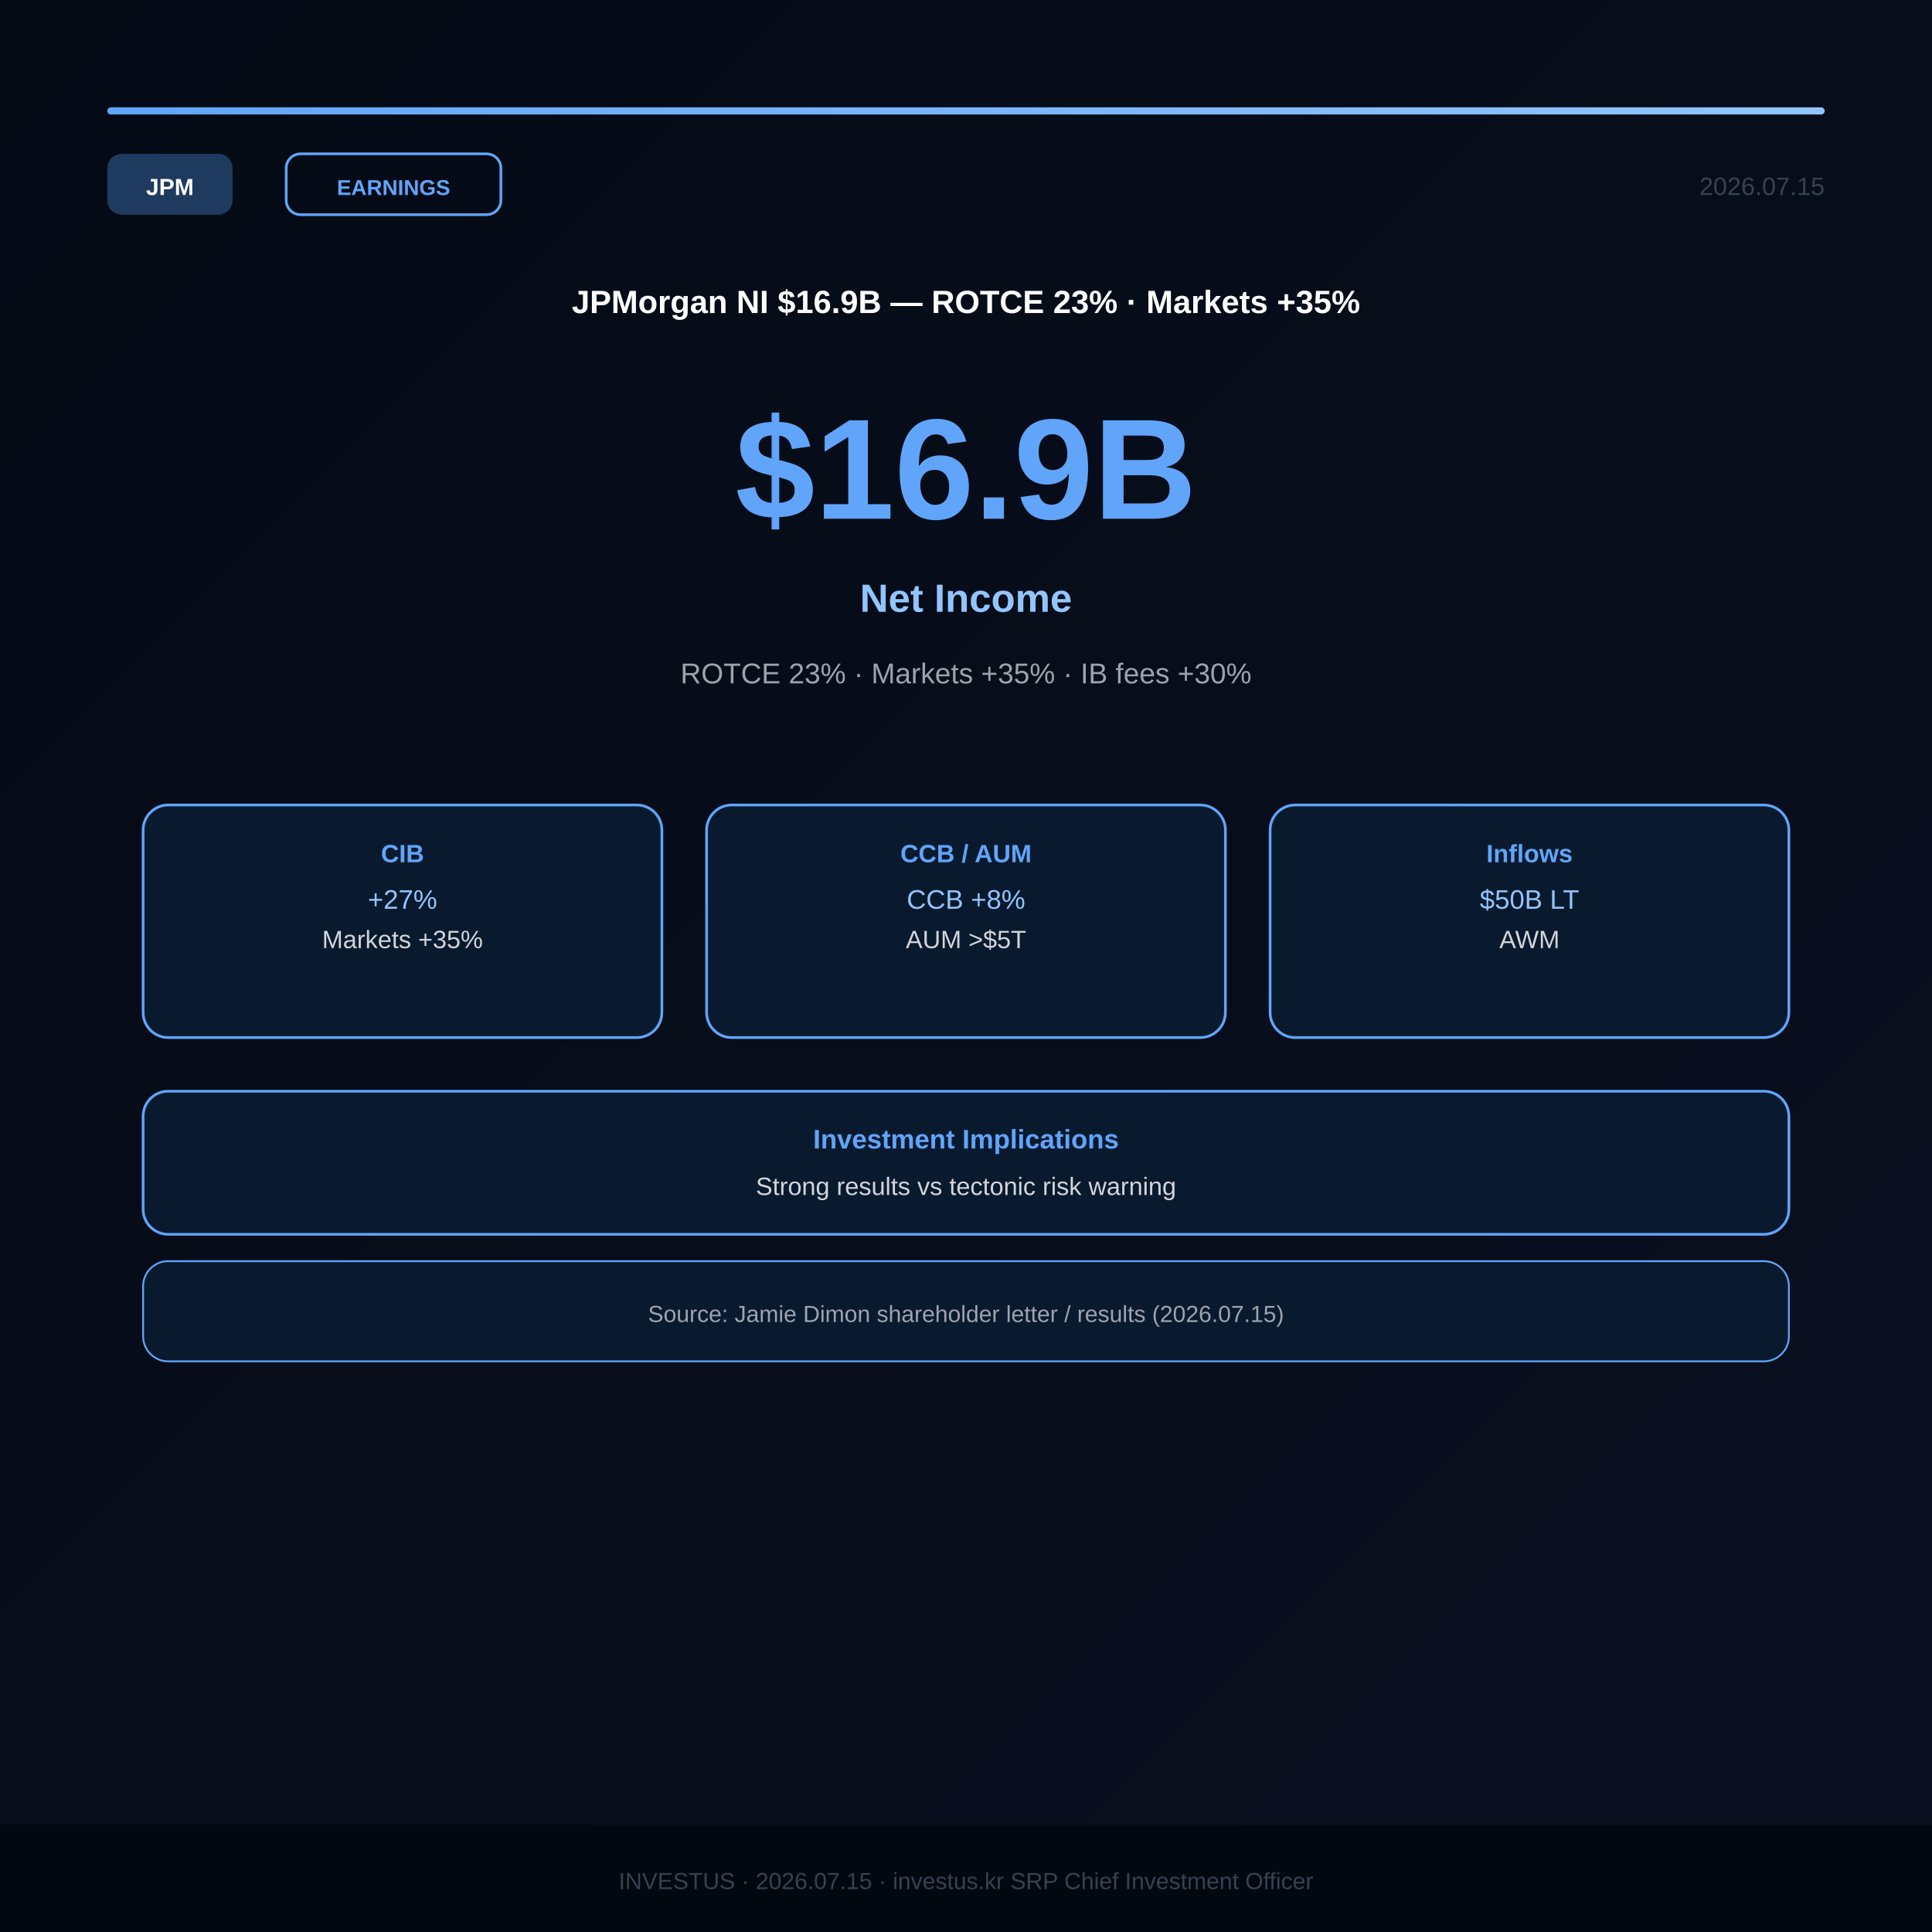
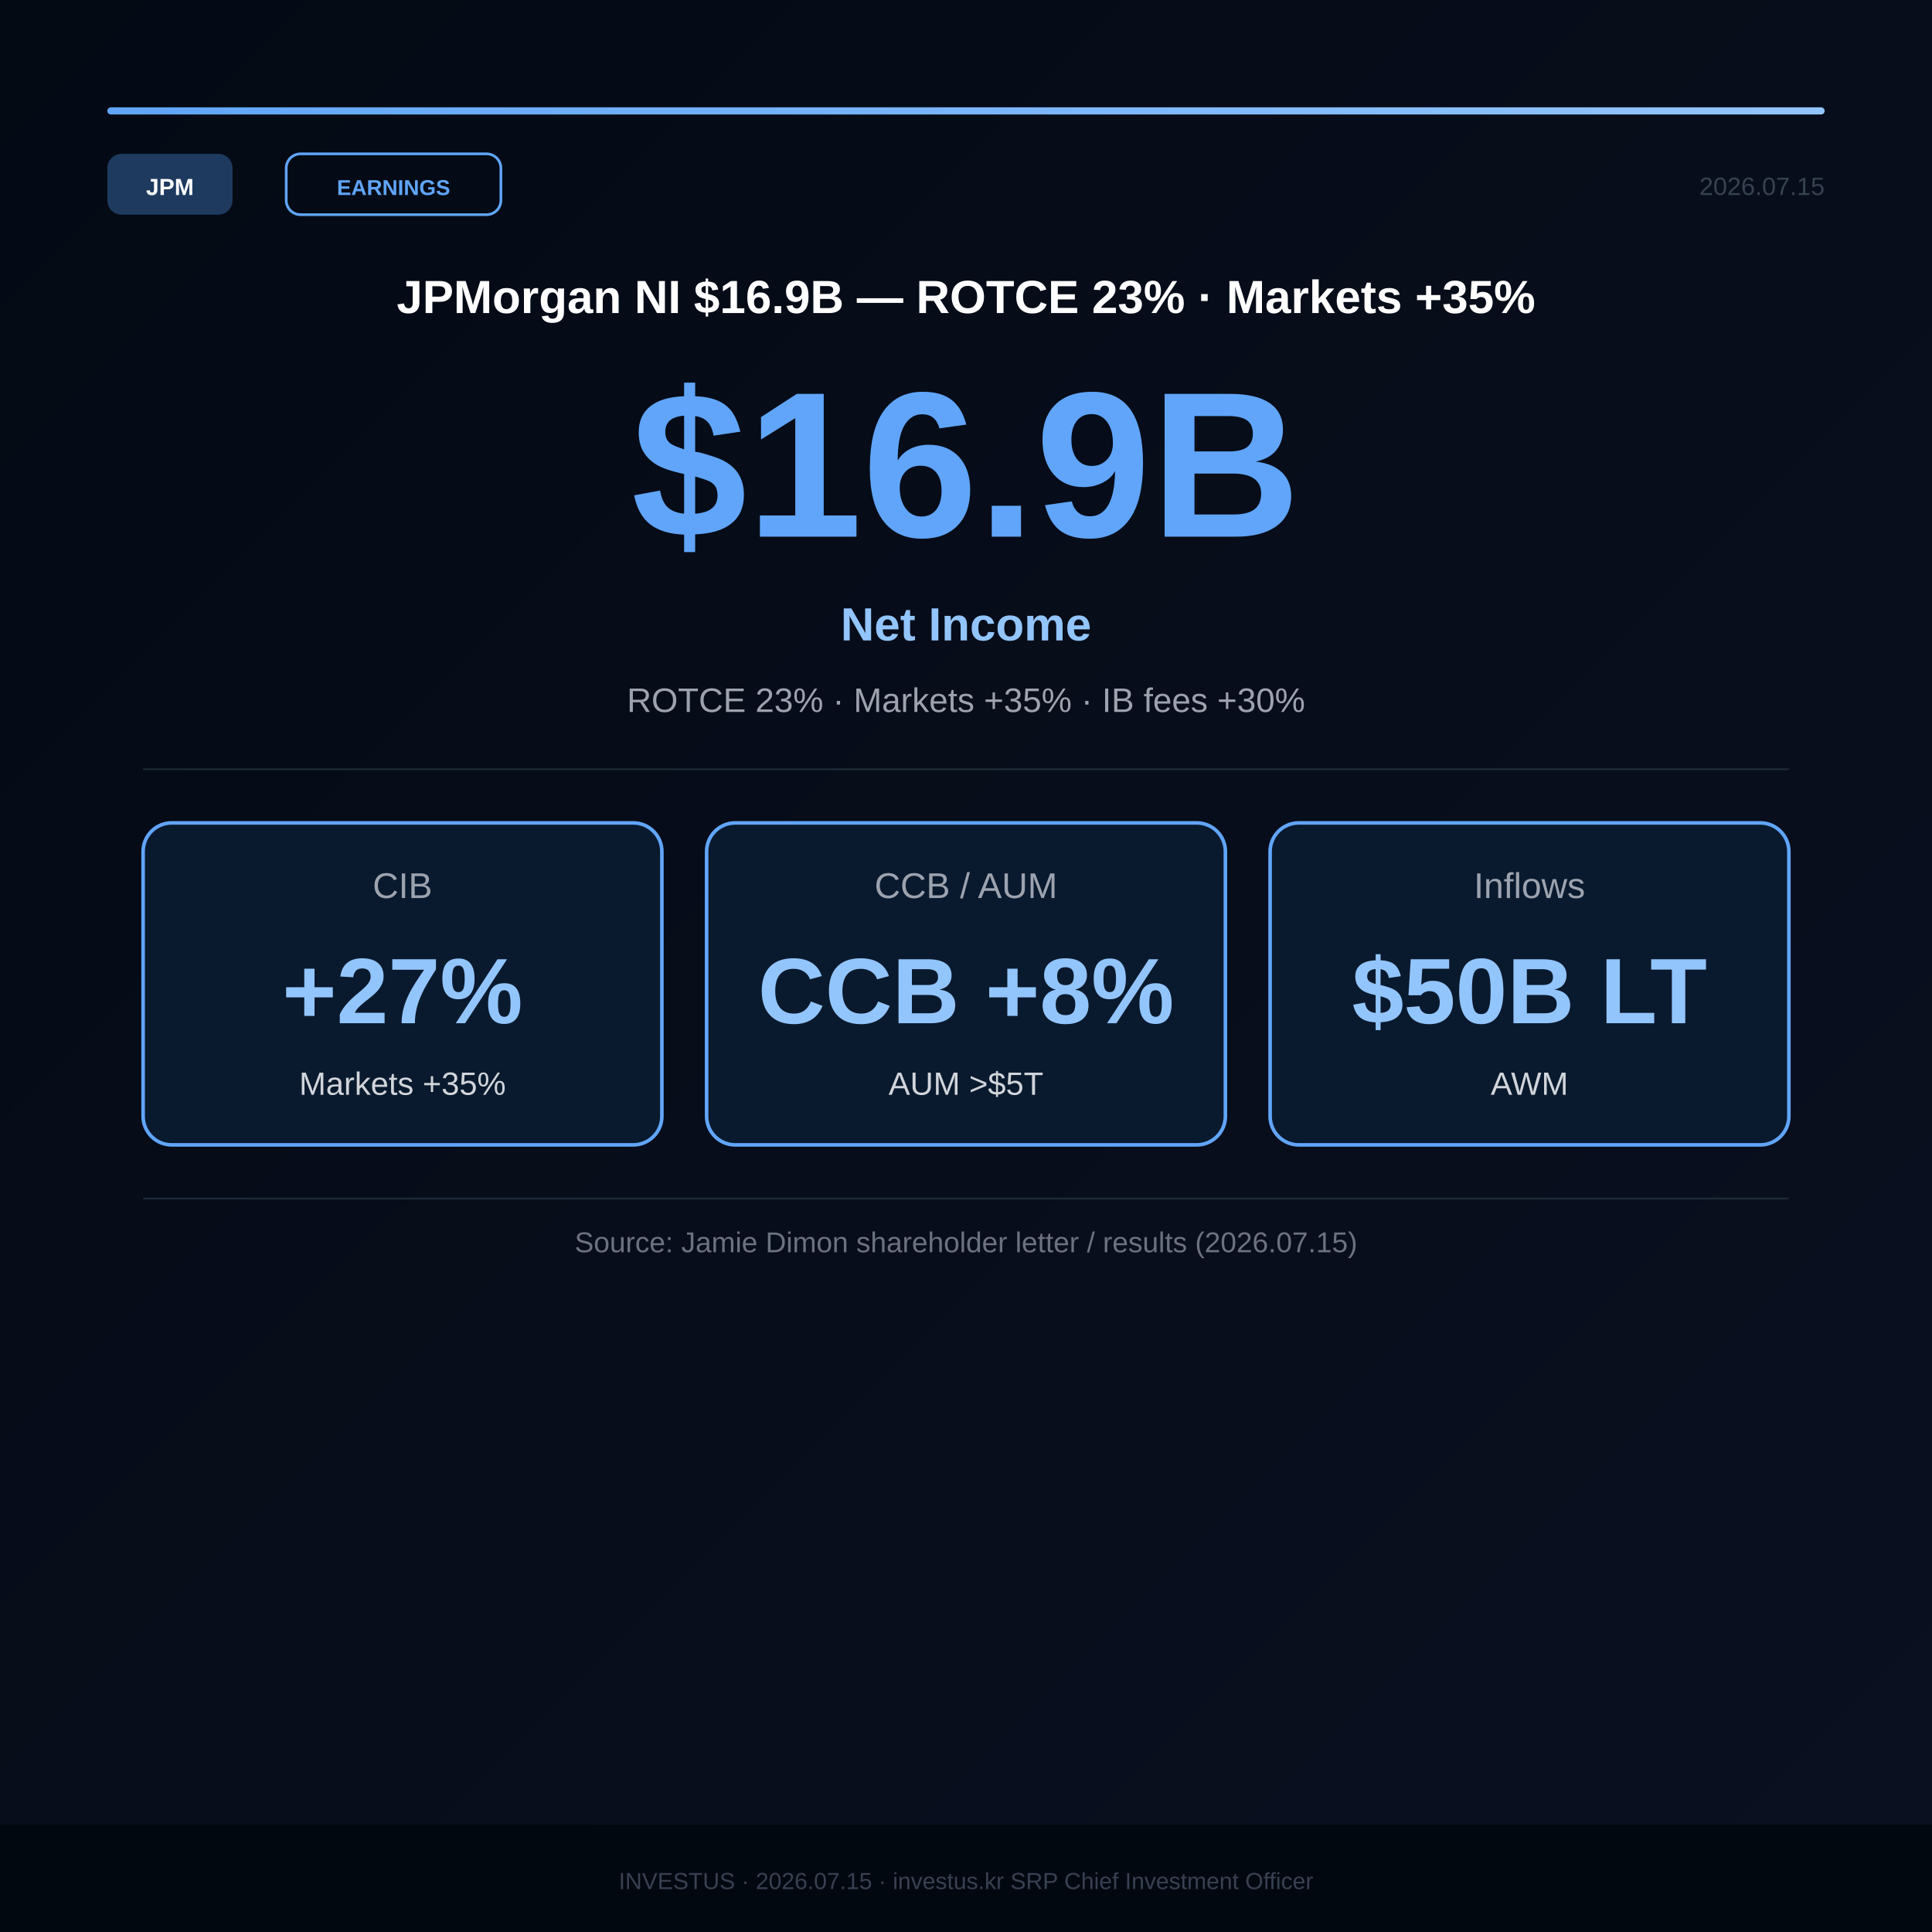
<svg xmlns="http://www.w3.org/2000/svg" viewBox="0 0 1080 1080" width="1080" height="1080">
  <defs>
    <linearGradient id="bg" x1="0%" y1="0%" x2="100%" y2="100%">
      <stop offset="0%" style="stop-color:#040a14" />
      <stop offset="100%" style="stop-color:#0a1020" />
    </linearGradient>
    <linearGradient id="grad" x1="0%" y1="0%" x2="100%" y2="0%">
      <stop offset="0%" style="stop-color:#60a5fa" />
      <stop offset="100%" style="stop-color:#93c5fd" />
    </linearGradient>
  </defs>
  <rect width="1080" height="1080" fill="url(#bg)" />
  <rect x="60" y="60" width="960" height="4" fill="url(#grad)" rx="2" />
  <rect x="60" y="86" width="70" height="34" rx="8" fill="#1e3a5f" />
  <text x="95.0" y="109" font-family="Arial Black, Arial" font-weight="900" font-size="13" fill="#ffffff" text-anchor="middle">JPM</text>
  <rect x="160" y="86" width="120" height="34" rx="8" fill="none" stroke="#60a5fa" stroke-width="1.5" />
  <text x="220.0" y="109" font-family="Arial, sans-serif" font-weight="700" font-size="12" fill="#60a5fa" text-anchor="middle">EARNINGS</text>
  <text x="1020" y="109" font-family="Arial, sans-serif" font-size="14" fill="#374151" text-anchor="end">2026.07.15</text>
-   <text x="540" y="175" font-family="Arial Black, Arial" font-weight="900" font-size="18" fill="#ffffff" text-anchor="middle">JPMorgan NI $16.9B — ROTCE 23% · Markets +35%</text>
-   <text x="540" y="290" font-family="Arial Black, Arial" font-weight="900" font-size="80" fill="#60a5fa" text-anchor="middle">$16.9B</text>
-   <text x="540" y="342" font-family="Arial Black, Arial" font-weight="900" font-size="22" fill="#93c5fd" text-anchor="middle">Net Income</text>
-   <text x="540" y="382" font-family="Arial, sans-serif" font-size="16" fill="#9ca3af" text-anchor="middle">ROTCE 23% · Markets +35% · IB fees +30%</text>
-   <rect x="80" y="450" width="290" height="130" rx="14" fill="#0a1a2e" stroke="#60a5fa" stroke-width="1.5" />
-   <text x="225.0" y="482" font-family="Arial Black, Arial" font-weight="900" font-size="14" fill="#60a5fa" text-anchor="middle">CIB</text>
-   <text x="225.0" y="508" font-family="Arial, sans-serif" font-size="15" fill="#93c5fd" text-anchor="middle">+27%</text>
-   <text x="225.0" y="530" font-family="Arial, sans-serif" font-size="14" fill="#d1d5db" text-anchor="middle">Markets +35%</text>
-   <rect x="395" y="450" width="290" height="130" rx="14" fill="#0a1a2e" stroke="#60a5fa" stroke-width="1.5" />
-   <text x="540.0" y="482" font-family="Arial Black, Arial" font-weight="900" font-size="14" fill="#60a5fa" text-anchor="middle">CCB / AUM</text>
-   <text x="540.0" y="508" font-family="Arial, sans-serif" font-size="15" fill="#93c5fd" text-anchor="middle">CCB +8%</text>
-   <text x="540.0" y="530" font-family="Arial, sans-serif" font-size="14" fill="#d1d5db" text-anchor="middle">AUM &gt;$5T</text>
-   <rect x="710" y="450" width="290" height="130" rx="14" fill="#0a1a2e" stroke="#60a5fa" stroke-width="1.5" />
-   <text x="855.0" y="482" font-family="Arial Black, Arial" font-weight="900" font-size="14" fill="#60a5fa" text-anchor="middle">Inflows</text>
-   <text x="855.0" y="508" font-family="Arial, sans-serif" font-size="15" fill="#93c5fd" text-anchor="middle">$50B LT</text>
-   <text x="855.0" y="530" font-family="Arial, sans-serif" font-size="14" fill="#d1d5db" text-anchor="middle">AWM</text>
-   <rect x="80" y="610" width="920" height="80" rx="14" fill="#0a1a2e" stroke="#60a5fa" stroke-width="1.5" />
-   <text x="540" y="642" font-family="Arial Black, Arial" font-weight="900" font-size="15" fill="#60a5fa" text-anchor="middle">Investment Implications</text>
-   <text x="540" y="668" font-family="Arial, sans-serif" font-size="14" fill="#d1d5db" text-anchor="middle">Strong results vs tectonic risk warning</text>
-   <rect x="80" y="705" width="920" height="56" rx="14" fill="#0a1a2e" stroke="#60a5fa" stroke-width="1" />
-   <text x="540" y="739" font-family="Arial, sans-serif" font-size="13" fill="#9ca3af" text-anchor="middle">Source: Jamie Dimon shareholder letter / results (2026.07.15)</text>
+   <text x="540" y="175" font-family="Arial Black, Arial" font-weight="900" font-size="26" fill="#ffffff" text-anchor="middle">JPMorgan NI $16.9B — ROTCE 23% · Markets +35%</text>
+   <text x="540" y="300" font-family="Arial Black, Arial" font-weight="900" font-size="116" fill="#60a5fa" text-anchor="middle">$16.9B</text>
+   <text x="540" y="358" font-family="Arial Black, Arial" font-weight="900" font-size="26" fill="#93c5fd" text-anchor="middle">Net Income</text>
+   <text x="540" y="398" font-family="Arial, sans-serif" font-size="19" fill="#9ca3af" text-anchor="middle">ROTCE 23% · Markets +35% · IB fees +30%</text>
+   <line x1="80" y1="430" x2="1000" y2="430" stroke="#1f2937" stroke-width="1" />
+   <rect x="80" y="460" width="290" height="180" rx="16" fill="#0a1a2e" stroke="#60a5fa" stroke-width="2" />
+   <text x="225.0" y="502" font-family="Arial, sans-serif" font-size="20" fill="#9ca3af" text-anchor="middle">CIB</text>
+   <text x="225.0" y="572" font-family="Arial Black, Arial" font-weight="900" font-size="52" fill="#93c5fd" text-anchor="middle">+27%</text>
+   <text x="225.0" y="612" font-family="Arial, sans-serif" font-size="18" fill="#d1d5db" text-anchor="middle">Markets +35%</text>
+   <rect x="395" y="460" width="290" height="180" rx="16" fill="#0a1a2e" stroke="#60a5fa" stroke-width="2" />
+   <text x="540.0" y="502" font-family="Arial, sans-serif" font-size="20" fill="#9ca3af" text-anchor="middle">CCB / AUM</text>
+   <text x="540.0" y="572" font-family="Arial Black, Arial" font-weight="900" font-size="52" fill="#93c5fd" text-anchor="middle">CCB +8%</text>
+   <text x="540.0" y="612" font-family="Arial, sans-serif" font-size="18" fill="#d1d5db" text-anchor="middle">AUM &gt;$5T</text>
+   <rect x="710" y="460" width="290" height="180" rx="16" fill="#0a1a2e" stroke="#60a5fa" stroke-width="2" />
+   <text x="855.0" y="502" font-family="Arial, sans-serif" font-size="20" fill="#9ca3af" text-anchor="middle">Inflows</text>
+   <text x="855.0" y="572" font-family="Arial Black, Arial" font-weight="900" font-size="52" fill="#93c5fd" text-anchor="middle">$50B LT</text>
+   <text x="855.0" y="612" font-family="Arial, sans-serif" font-size="18" fill="#d1d5db" text-anchor="middle">AWM</text>
+   <line x1="80" y1="670" x2="1000" y2="670" stroke="#1f2937" stroke-width="1" />
+   <text x="540" y="700" font-family="Arial, sans-serif" font-size="16" fill="#6b7280" text-anchor="middle">Source: Jamie Dimon shareholder letter / results (2026.07.15)</text>
  <rect x="0" y="1020" width="1080" height="60" fill="#020810" />
  <text x="540" y="1056" font-family="Arial, sans-serif" font-size="13" fill="#374151" text-anchor="middle">INVESTUS · 2026.07.15 · investus.kr SRP Chief Investment Officer</text>
</svg>
